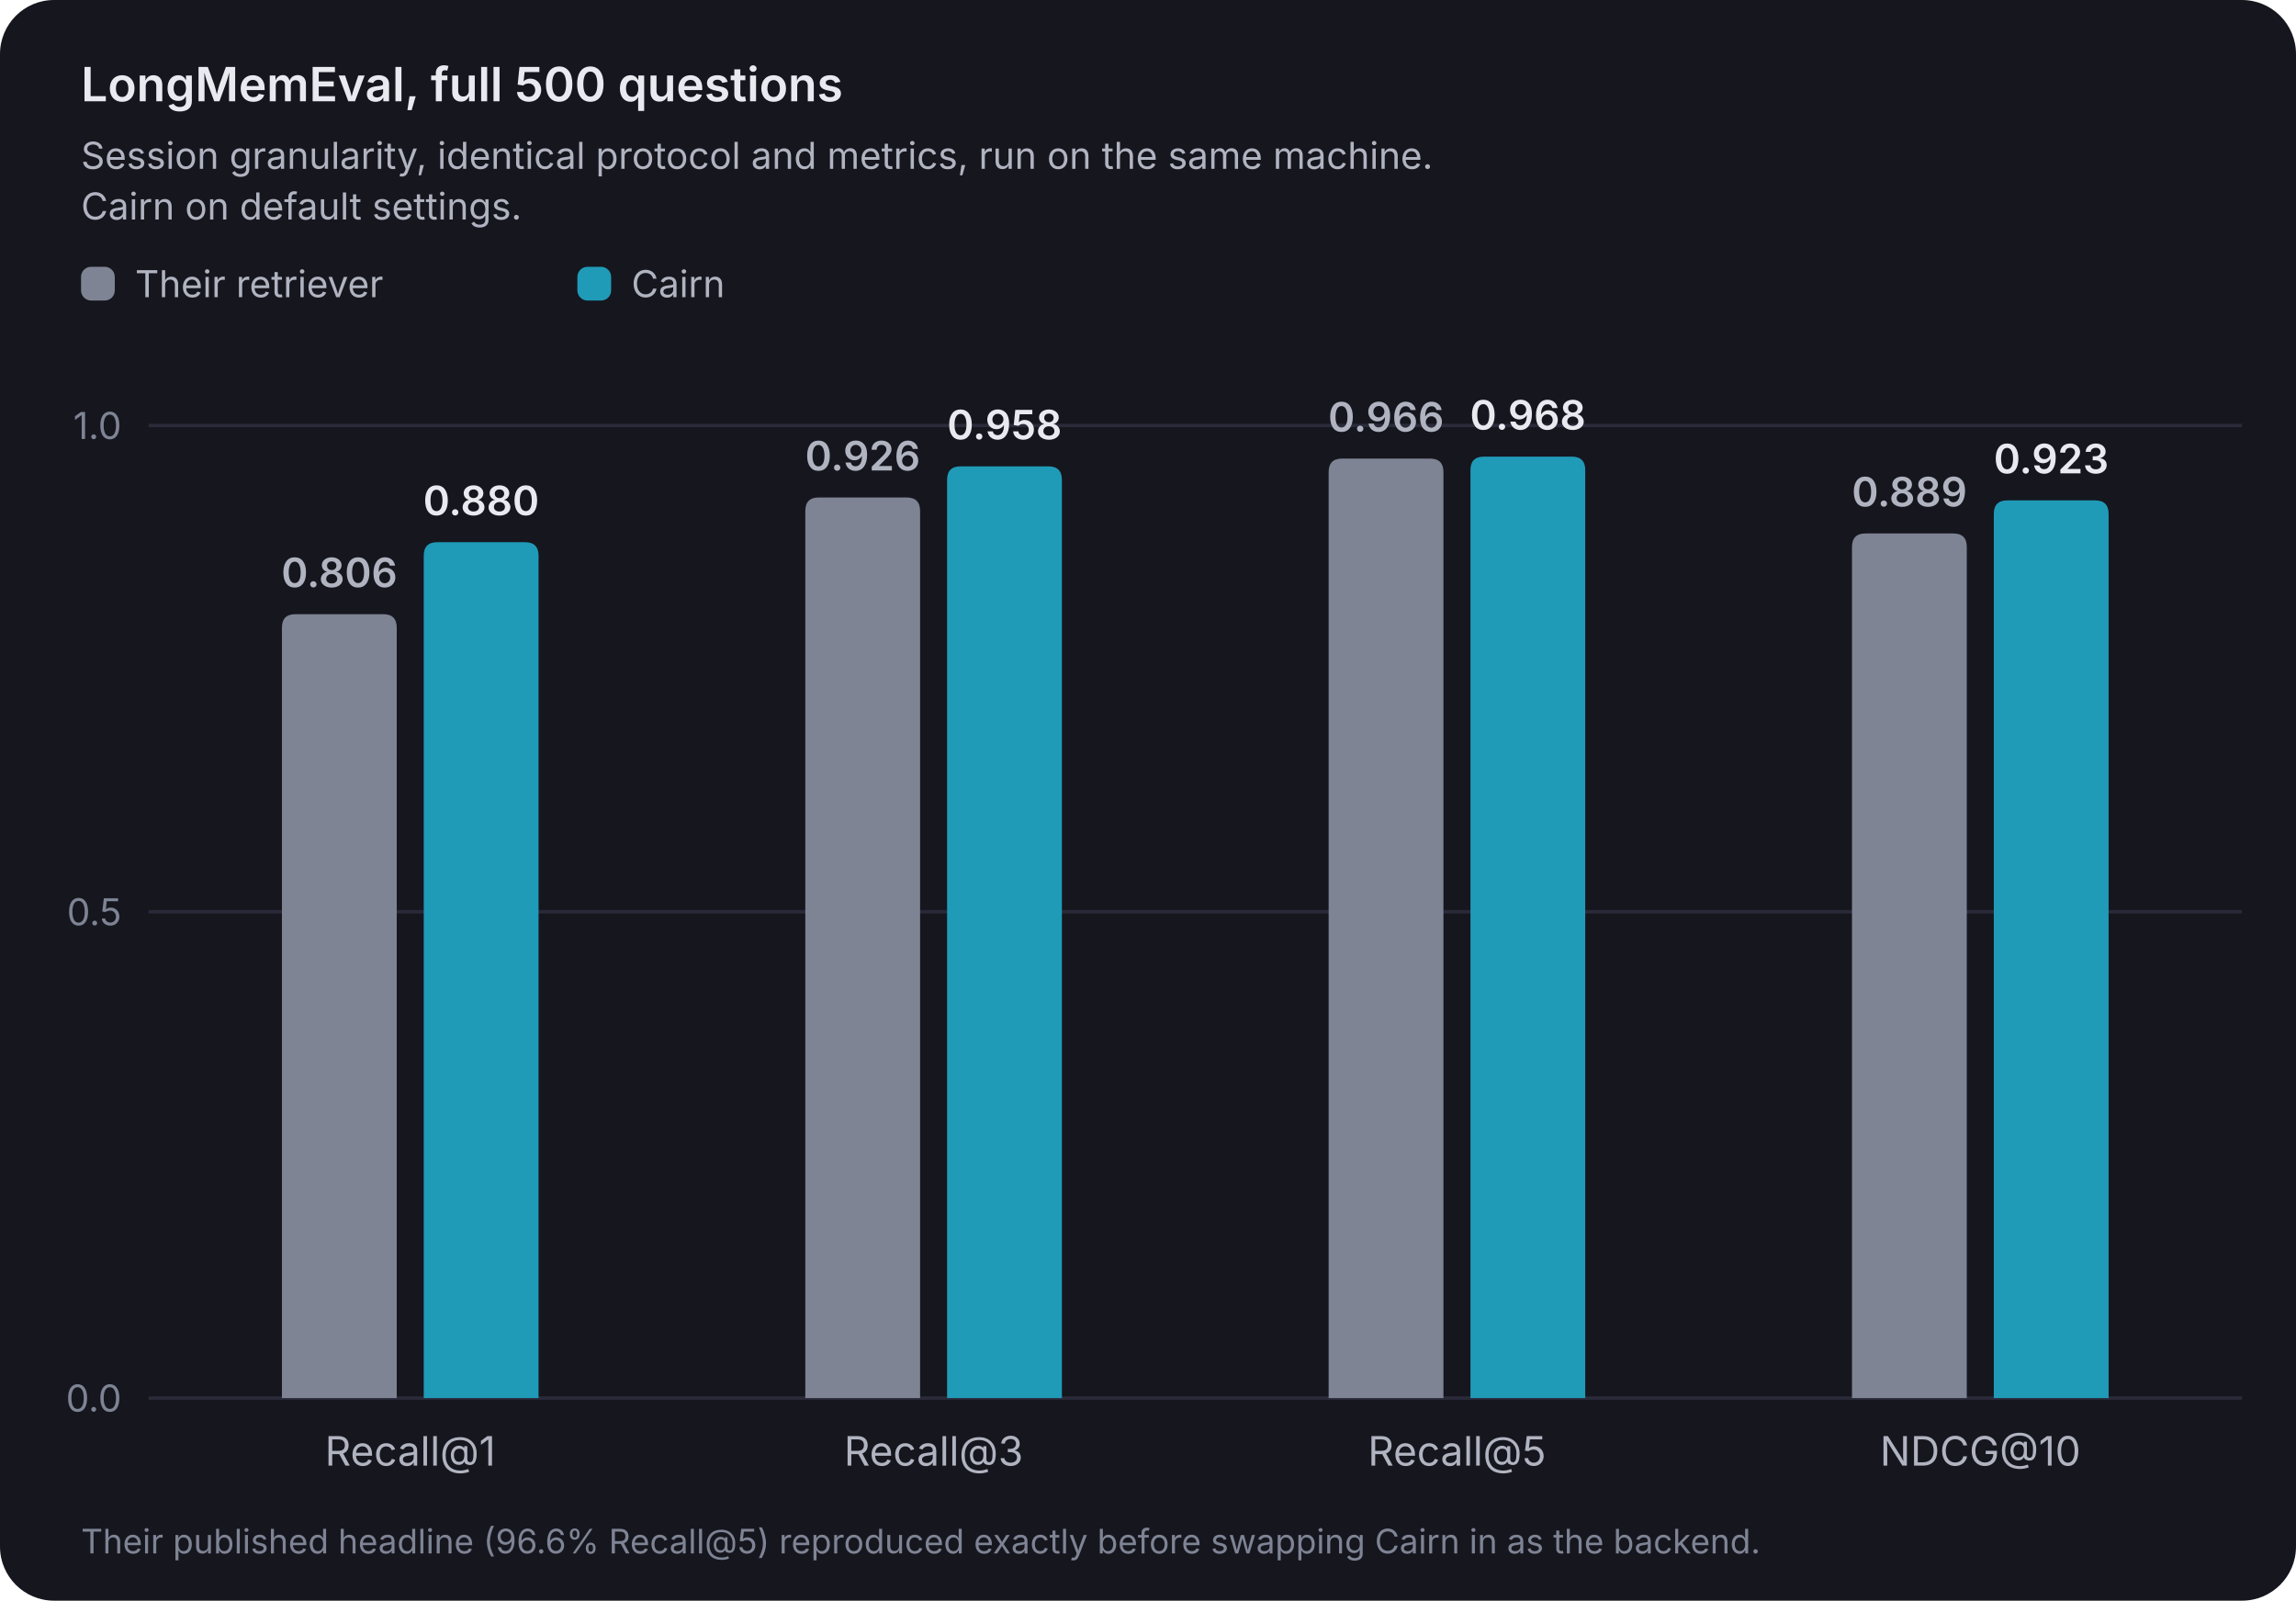
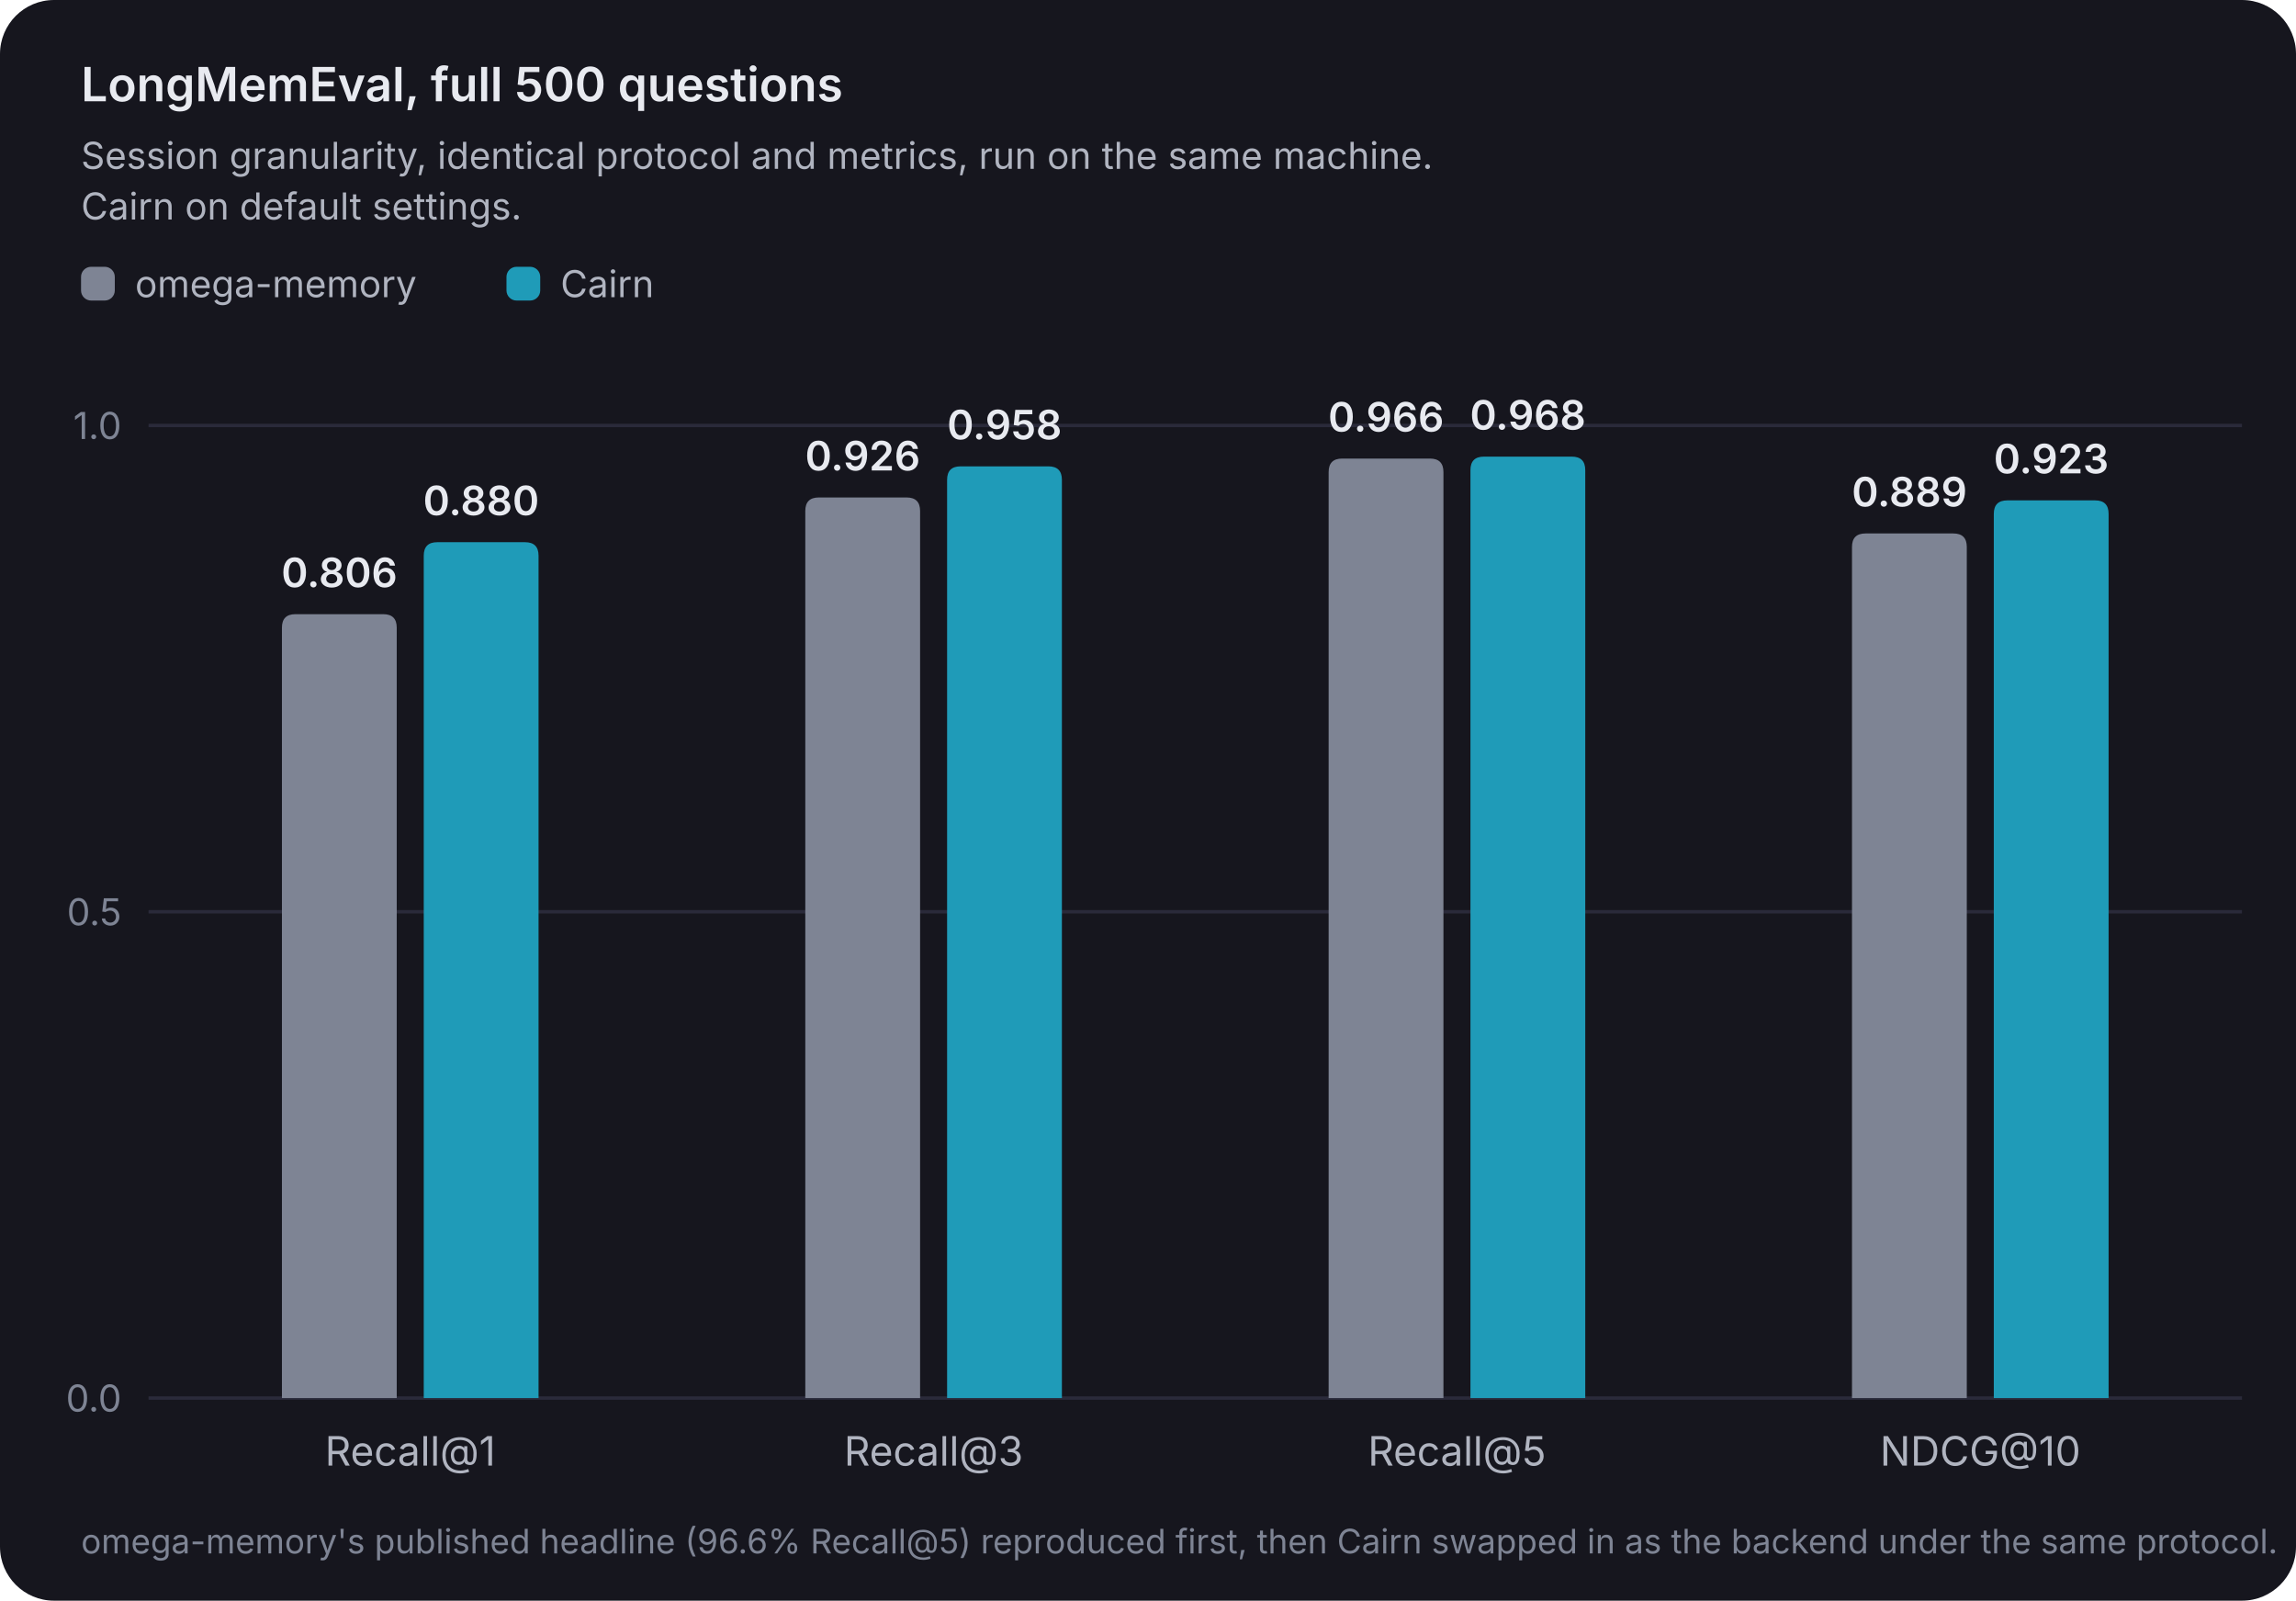
<svg xmlns="http://www.w3.org/2000/svg" viewBox="0 0 680 474" font-family="ui-sans-serif, system-ui, -apple-system, sans-serif">
  <rect x="0" y="0" width="680" height="474" rx="16" fill="#16161e" />
  <text x="24" y="30" font-size="14" font-weight="600" fill="#e8eaf0" text-anchor="start">LongMemEval, full 500 questions</text>
  <text x="24" y="50" font-size="11" font-weight="400" fill="#b0b4c0" text-anchor="start">Session granularity, identical protocol and metrics, run on the same machine.</text>
  <text x="24" y="65" font-size="11" font-weight="400" fill="#b0b4c0" text-anchor="start">Cairn on default settings.</text>
  <rect x="24" y="79" width="10" height="10" rx="3" fill="#7e8494" />
-   <text x="40" y="88" font-size="11" font-weight="400" fill="#b0b4c0" text-anchor="start">Their retriever</text>
-   <rect x="171" y="79" width="10" height="10" rx="3" fill="#1f9bb8" />
-   <text x="187" y="88" font-size="11" font-weight="400" fill="#b0b4c0" text-anchor="start">Cairn</text>
+   <text x="40" y="88" font-size="11" font-weight="400" fill="#b0b4c0" text-anchor="start">omega-memory</text>
+   <rect x="150" y="79" width="10" height="10" rx="3" fill="#1f9bb8" />
+   <text x="166" y="88" font-size="11" font-weight="400" fill="#b0b4c0" text-anchor="start">Cairn</text>
  <line x1="44" x2="664" y1="414" y2="414" stroke="#2a2a3a" stroke-width="1" />
  <text x="36" y="418" font-size="11" font-weight="400" fill="#7e8494" text-anchor="end">0.0</text>
  <line x1="44" x2="664" y1="270.0" y2="270.0" stroke="#2a2a3a" stroke-width="1" />
  <text x="36" y="274.0" font-size="11" font-weight="400" fill="#7e8494" text-anchor="end">0.5</text>
  <line x1="44" x2="664" y1="126.0" y2="126.0" stroke="#2a2a3a" stroke-width="1" />
  <text x="36" y="130.0" font-size="11" font-weight="400" fill="#7e8494" text-anchor="end">1.0</text>
  <path d="M83.5,414.0 L83.5,185.872 Q83.5,181.872 87.5,181.872 L113.5,181.872 Q117.5,181.872 117.5,185.872 L117.5,414.0 Z" fill="#7e8494" />
-   <text x="100.5" y="173.872" font-size="12" font-weight="600" fill="#b0b4c0" text-anchor="middle">0.806</text>
+   <text x="100.5" y="173.872" font-size="12" font-weight="600" fill="#e8eaf0" text-anchor="middle">0.806</text>
  <path d="M125.5,414.0 L125.5,164.56 Q125.5,160.56 129.5,160.56 L155.5,160.56 Q159.5,160.56 159.5,164.56 L159.5,414.0 Z" fill="#1f9bb8" />
  <text x="142.5" y="152.56" font-size="12" font-weight="600" fill="#e8eaf0" text-anchor="middle">0.880</text>
  <text x="121.5" y="434" font-size="12" font-weight="400" fill="#b0b4c0" text-anchor="middle">Recall@1</text>
  <path d="M238.5,414.0 L238.5,151.312 Q238.5,147.312 242.5,147.312 L268.5,147.312 Q272.5,147.312 272.5,151.312 L272.5,414.0 Z" fill="#7e8494" />
-   <text x="255.5" y="139.312" font-size="12" font-weight="600" fill="#b0b4c0" text-anchor="middle">0.926</text>
+   <text x="255.5" y="139.312" font-size="12" font-weight="600" fill="#e8eaf0" text-anchor="middle">0.926</text>
  <path d="M280.5,414.0 L280.5,142.096 Q280.5,138.096 284.5,138.096 L310.5,138.096 Q314.5,138.096 314.5,142.096 L314.5,414.0 Z" fill="#1f9bb8" />
  <text x="297.5" y="130.096" font-size="12" font-weight="600" fill="#e8eaf0" text-anchor="middle">0.958</text>
  <text x="276.5" y="434" font-size="12" font-weight="400" fill="#b0b4c0" text-anchor="middle">Recall@3</text>
  <path d="M393.5,414.0 L393.5,139.792 Q393.5,135.792 397.5,135.792 L423.5,135.792 Q427.5,135.792 427.5,139.792 L427.5,414.0 Z" fill="#7e8494" />
-   <text x="410.5" y="127.792" font-size="12" font-weight="600" fill="#b0b4c0" text-anchor="middle">0.966</text>
+   <text x="410.5" y="127.792" font-size="12" font-weight="600" fill="#e8eaf0" text-anchor="middle">0.966</text>
  <path d="M435.5,414.0 L435.5,139.216 Q435.5,135.216 439.5,135.216 L465.5,135.216 Q469.5,135.216 469.5,139.216 L469.5,414.0 Z" fill="#1f9bb8" />
  <text x="452.5" y="127.216" font-size="12" font-weight="600" fill="#e8eaf0" text-anchor="middle">0.968</text>
  <text x="431.5" y="434" font-size="12" font-weight="400" fill="#b0b4c0" text-anchor="middle">Recall@5</text>
  <path d="M548.5,414.0 L548.5,161.968 Q548.5,157.968 552.5,157.968 L578.5,157.968 Q582.5,157.968 582.5,161.968 L582.5,414.0 Z" fill="#7e8494" />
-   <text x="565.5" y="149.968" font-size="12" font-weight="600" fill="#b0b4c0" text-anchor="middle">0.889</text>
+   <text x="565.5" y="149.968" font-size="12" font-weight="600" fill="#e8eaf0" text-anchor="middle">0.889</text>
  <path d="M590.5,414.0 L590.5,152.176 Q590.5,148.176 594.5,148.176 L620.5,148.176 Q624.5,148.176 624.5,152.176 L624.5,414.0 Z" fill="#1f9bb8" />
  <text x="607.5" y="140.176" font-size="12" font-weight="600" fill="#e8eaf0" text-anchor="middle">0.923</text>
  <text x="586.5" y="434" font-size="12" font-weight="400" fill="#b0b4c0" text-anchor="middle">NDCG@10</text>
-   <text x="24" y="460" font-size="10" font-weight="400" fill="#7e8494" text-anchor="start">Their published headline (96.6% Recall@5) reproduced exactly before swapping Cairn in as the backend.</text>
+   <text x="24" y="460" font-size="10" font-weight="400" fill="#7e8494" text-anchor="start">omega-memory's published headline (96.6% Recall@5) reproduced first, then Cairn swapped in as the backend under the same protocol.</text>
</svg>
